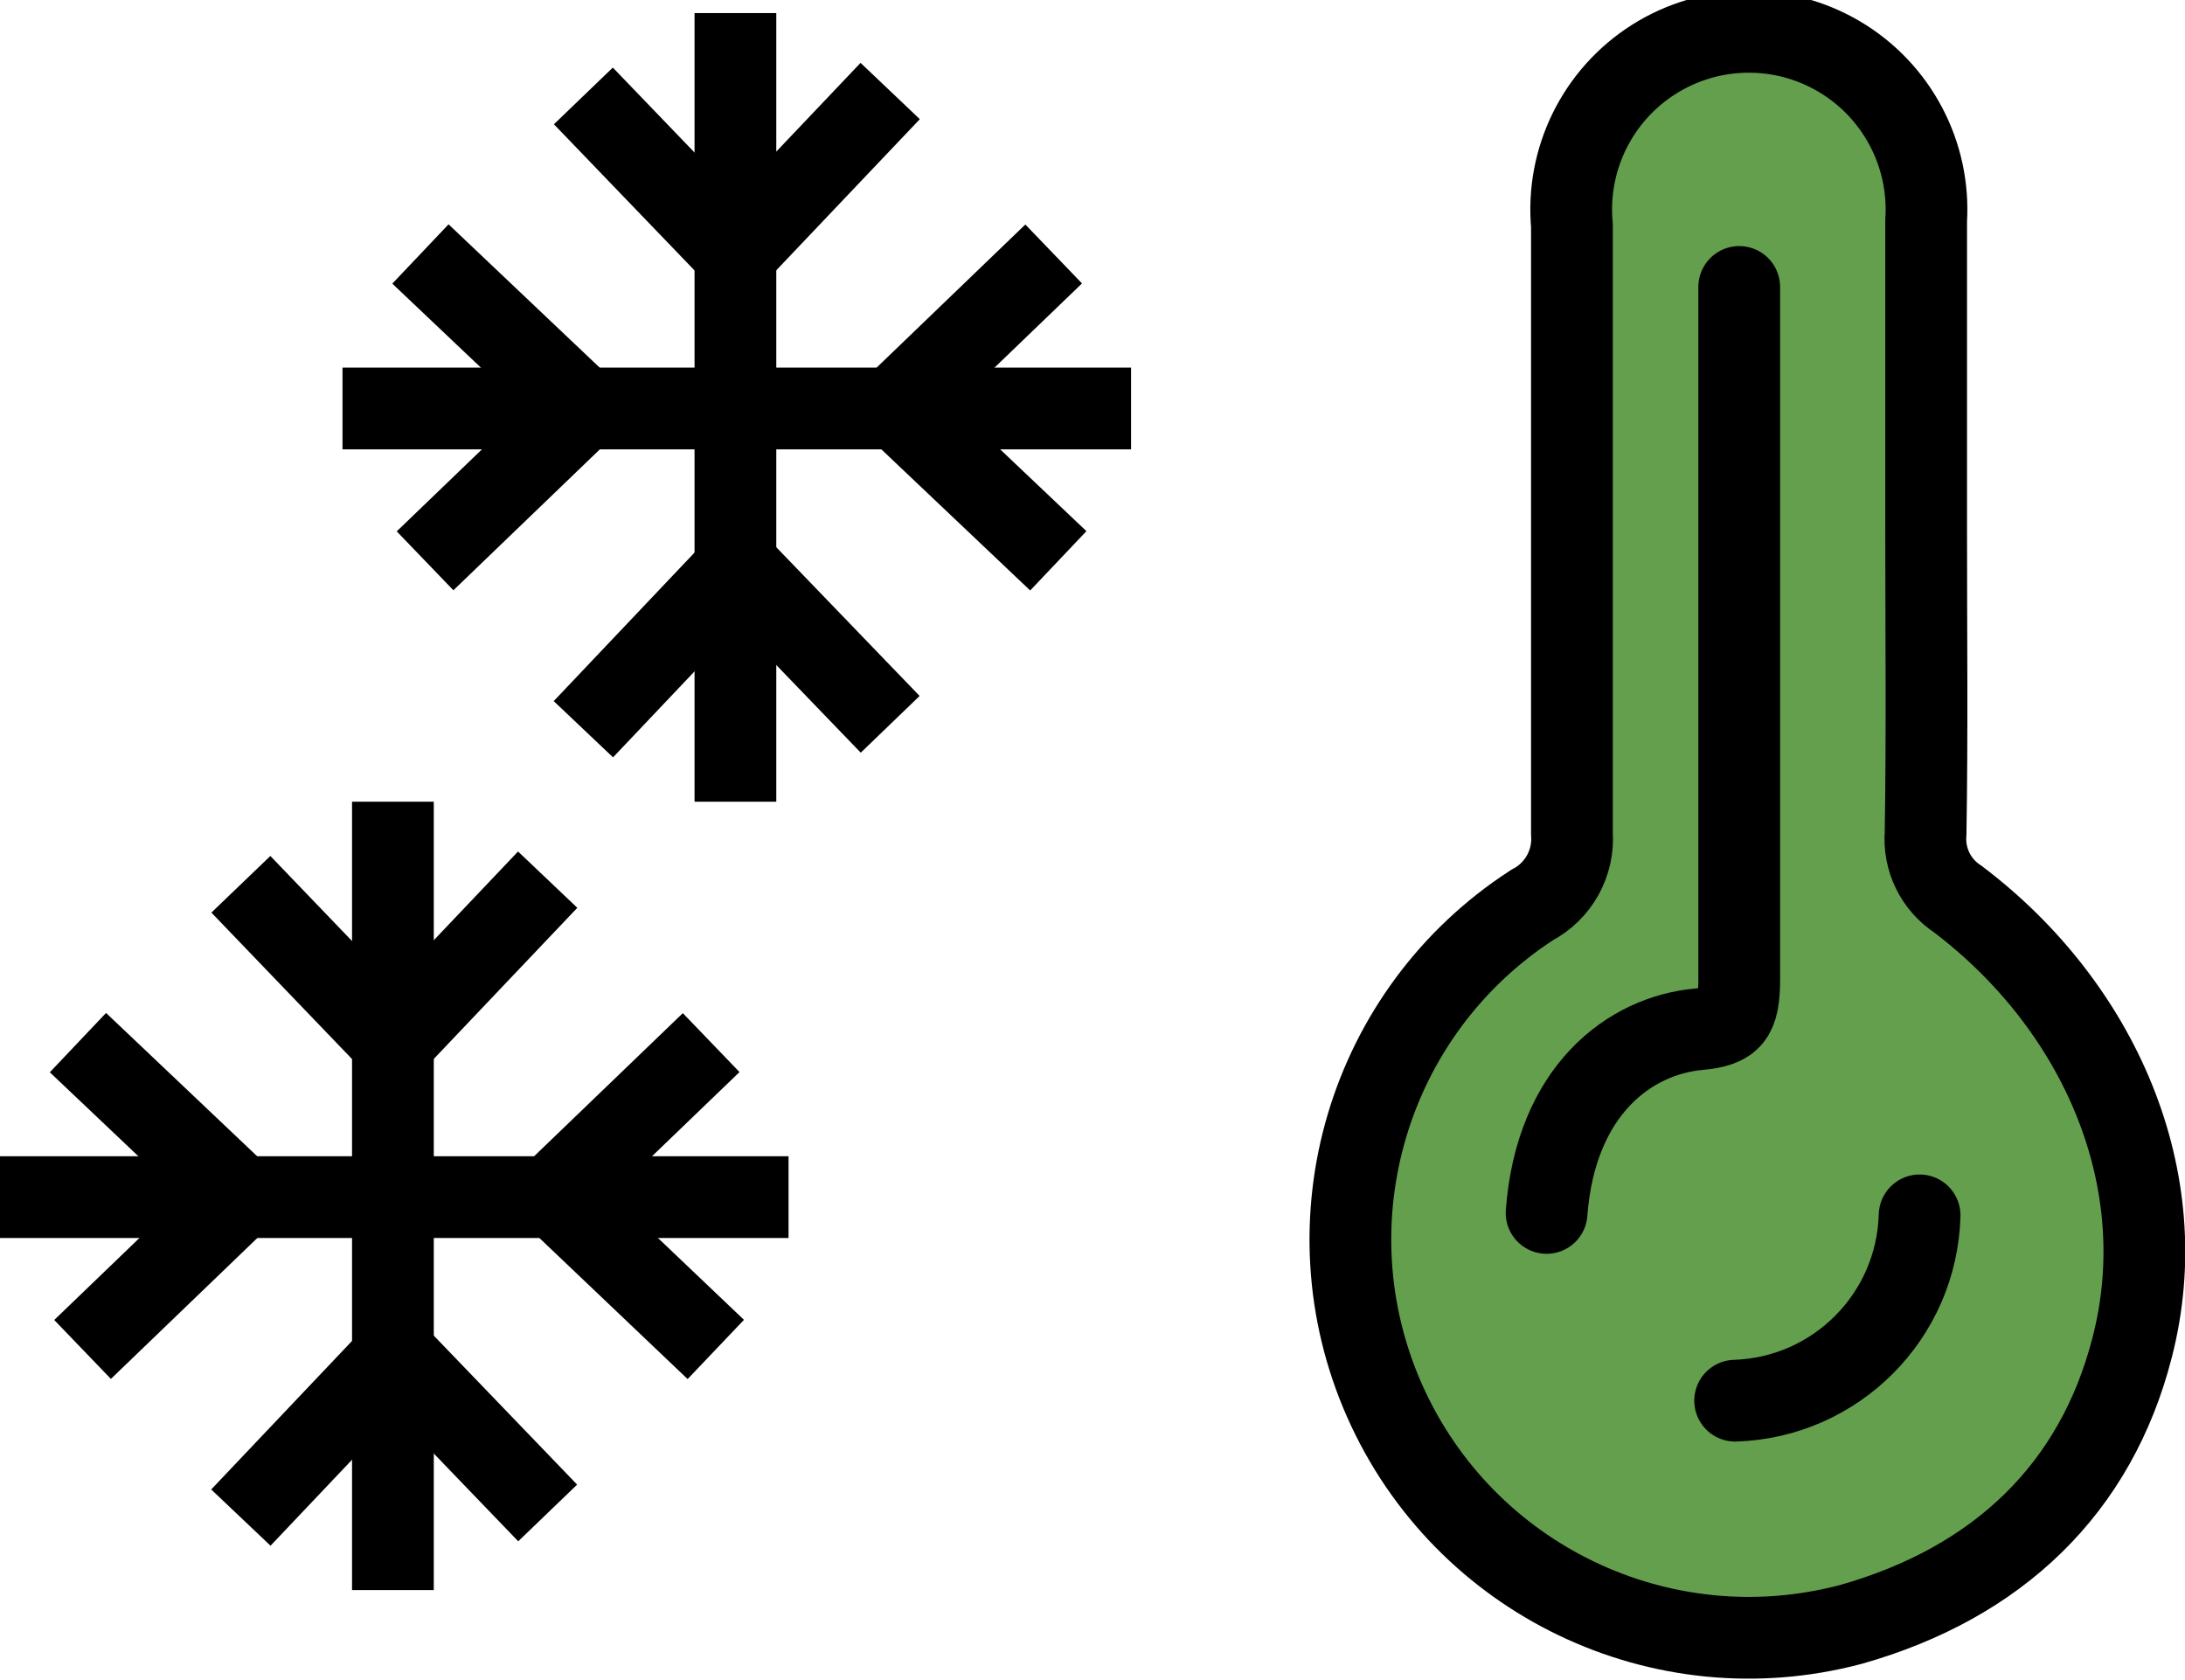
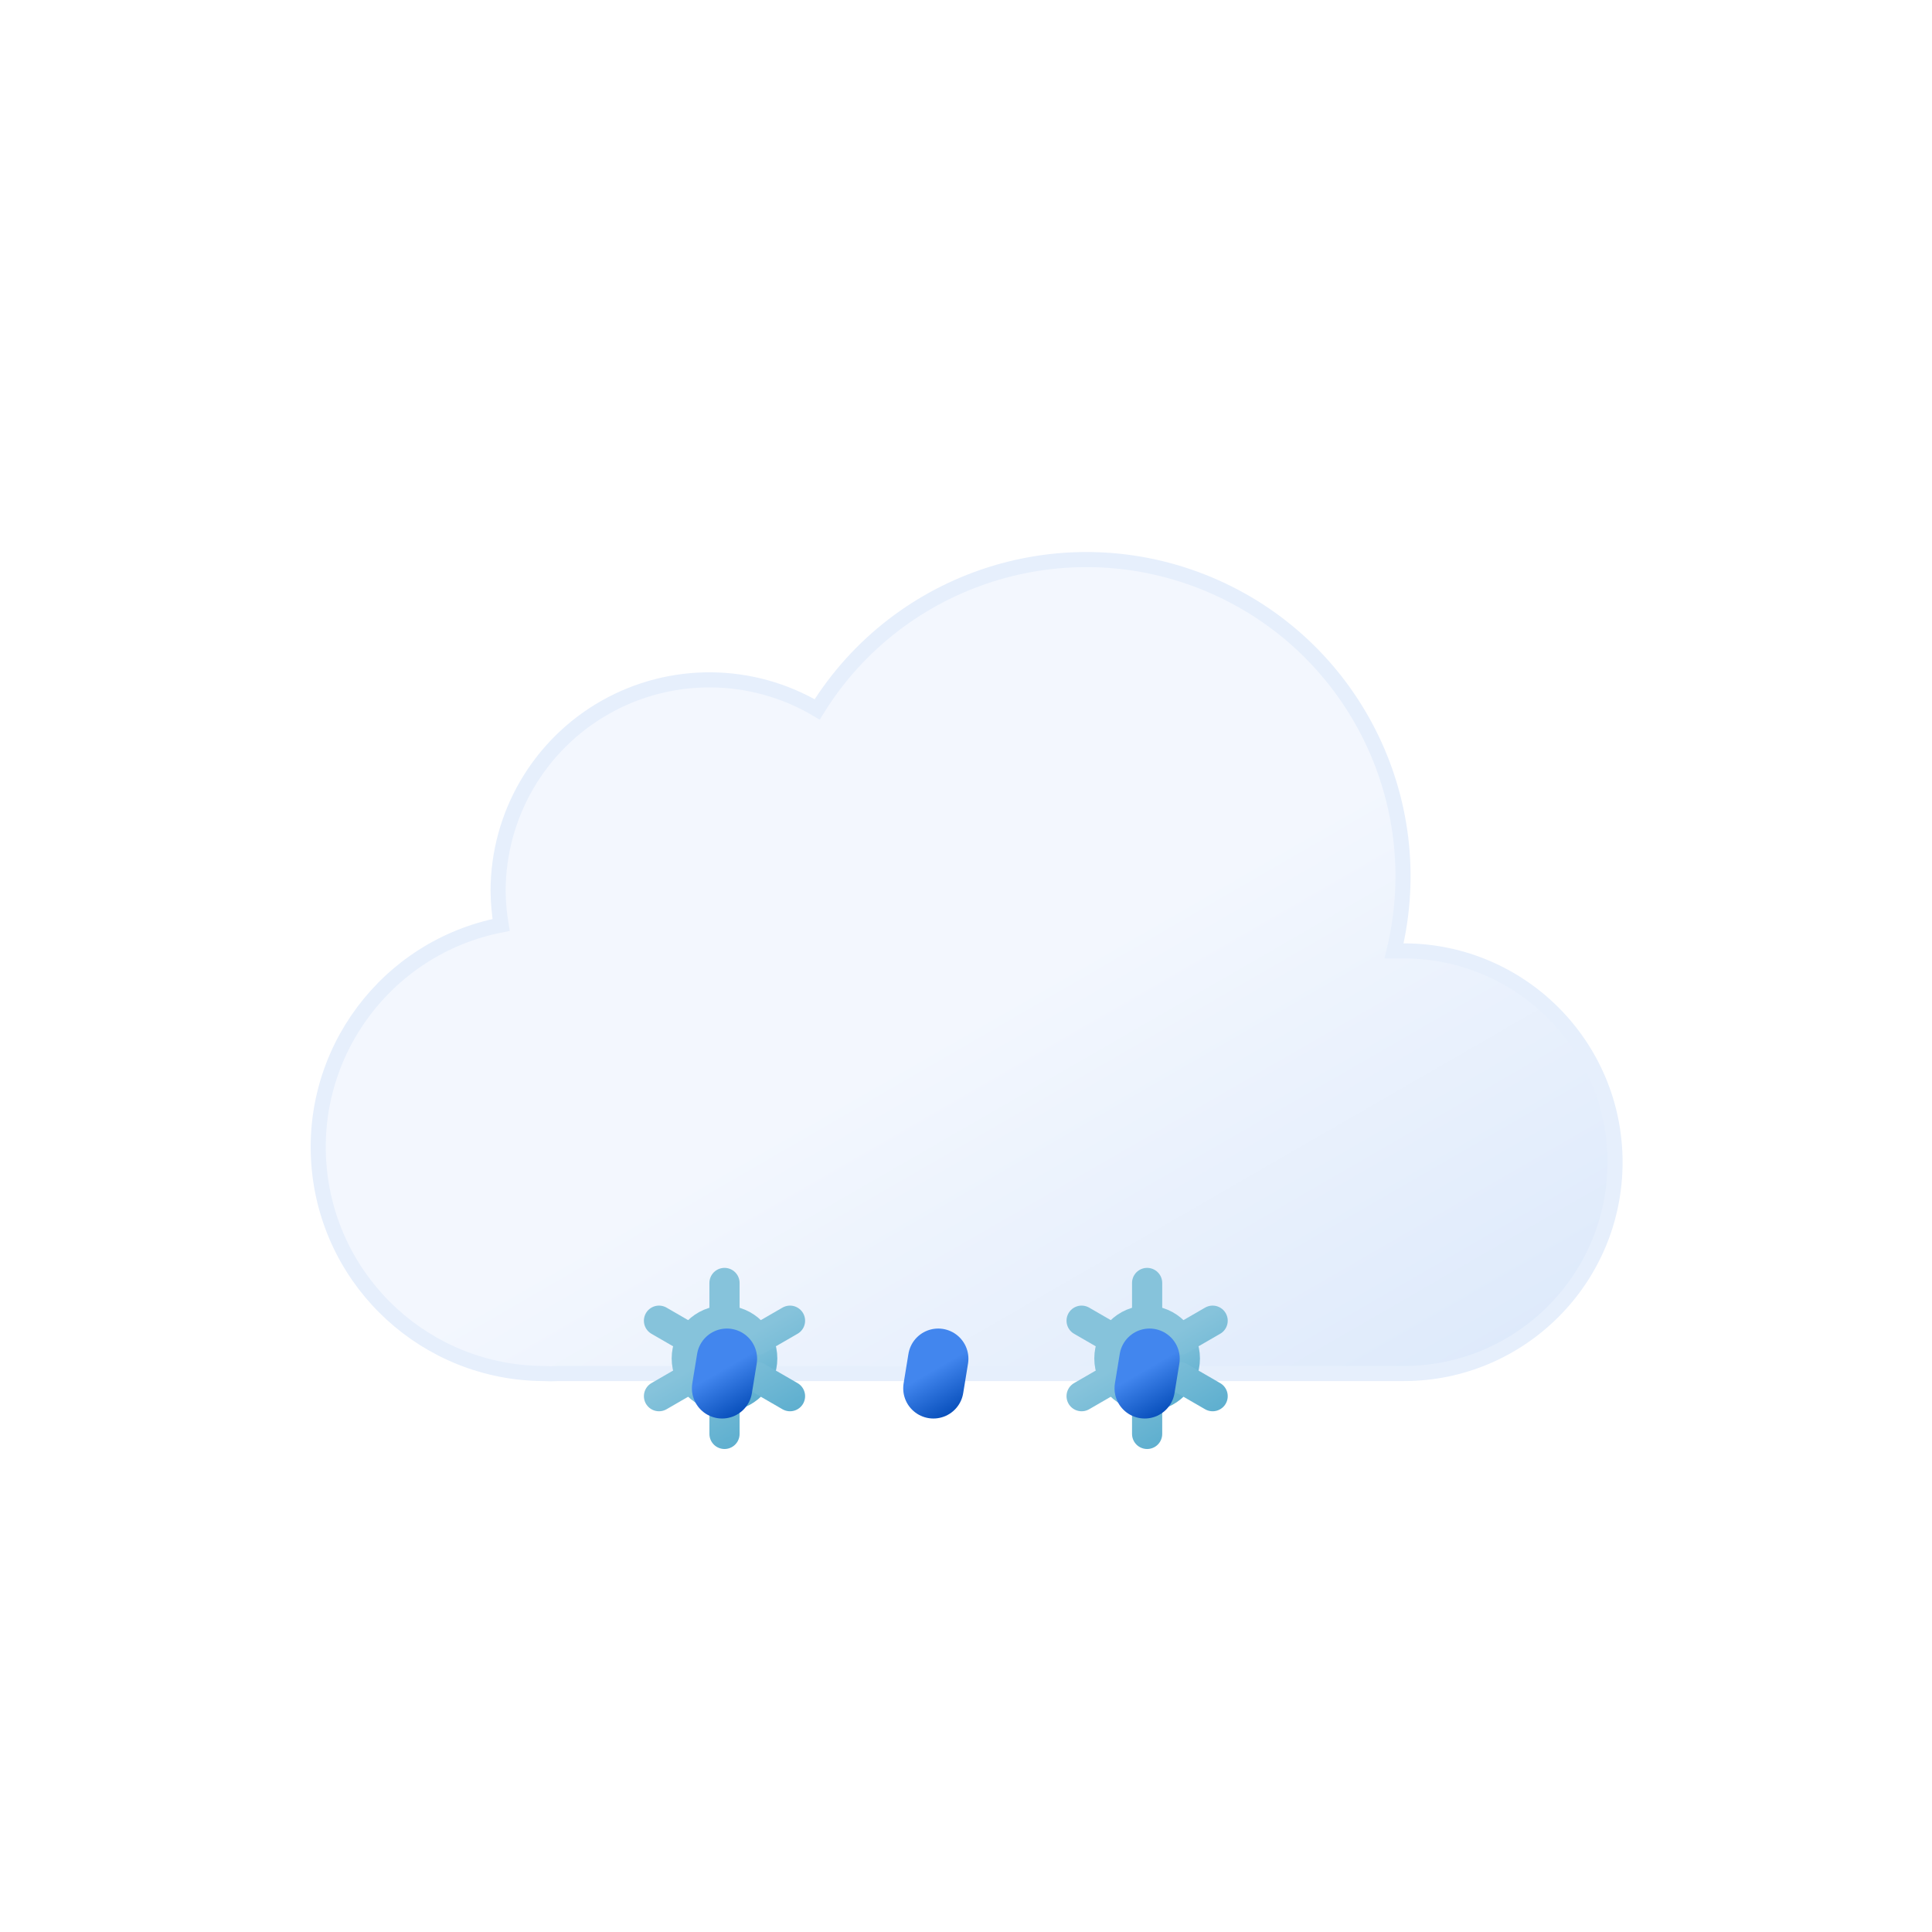
- <svg xmlns="http://www.w3.org/2000/svg" viewBox="0 0 80.19 61.64">
+ <svg xmlns="http://www.w3.org/2000/svg" xmlns:xlink="http://www.w3.org/1999/xlink" viewBox="0 0 64 64">
  <defs>
-     <style>.cls-1{fill:#649f4e;}.cls-2,.cls-3{fill:none;stroke:#000;stroke-miterlimit:10;stroke-width:3px;}.cls-3{stroke-linecap:round;}</style>
+     <linearGradient id="a" x1="22.56" y1="21.96" x2="39.2" y2="50.8" gradientUnits="userSpaceOnUse">
+       <stop offset="0" stop-color="#f3f7fe" />
+       <stop offset="0.45" stop-color="#f3f7fe" />
+       <stop offset="1" stop-color="#deeafb" />
+     </linearGradient>
+     <linearGradient id="b" x1="23.12" y1="43.48" x2="24.88" y2="46.52" gradientUnits="userSpaceOnUse">
+       <stop offset="0" stop-color="#86c3db" />
+       <stop offset="0.45" stop-color="#86c3db" />
+       <stop offset="1" stop-color="#5eafcf" />
+     </linearGradient>
+     <linearGradient id="c" x1="22.67" y1="42.69" x2="25.33" y2="47.31" xlink:href="#b" />
+     <linearGradient id="d" x1="37.12" y1="43.48" x2="38.88" y2="46.52" xlink:href="#b" />
+     <linearGradient id="e" x1="36.67" y1="42.69" x2="39.33" y2="47.31" xlink:href="#b" />
+     <linearGradient id="f" x1="23.31" y1="44.3" x2="24.69" y2="46.7" gradientUnits="userSpaceOnUse">
+       <stop offset="0" stop-color="#4286ee" />
+       <stop offset="0.45" stop-color="#4286ee" />
+       <stop offset="1" stop-color="#0950bc" />
+     </linearGradient>
+     <linearGradient id="g" x1="30.31" y1="44.3" x2="31.69" y2="46.7" xlink:href="#f" />
+     <linearGradient id="h" x1="37.31" y1="44.3" x2="38.69" y2="46.7" xlink:href="#f" />
  </defs>
-   <g id="Layer_2" data-name="Layer 2">
-     <g id="Layer_1-2" data-name="Layer 1">
-       <path class="cls-1" d="M70.69,19.51V8.1a6.52,6.52,0,1,0-13,.18c0,7.44,0,14.87,0,22.3a2.74,2.74,0,0,1-1.46,2.63,14.62,14.62,0,0,0,11.7,26.4c5.41-1.53,9-5,10.32-10.16C79.86,43.23,77,36.89,71.86,33a2.64,2.64,0,0,1-1.19-2.43C70.73,26.91,70.69,23.21,70.69,19.51Z" />
-       <polyline class="cls-2" points="8.84 55.69 14.51 49.71 20.1 55.52" />
-       <polyline class="cls-2" points="20.1 32.28 14.42 38.26 8.84 32.45" />
-       <line class="cls-2" x1="14.42" y1="29.42" x2="14.42" y2="58.35" />
-       <polyline class="cls-2" points="26.27 49.52 20.3 43.84 26.1 38.26" />
-       <polyline class="cls-2" points="2.86 38.26 8.84 43.93 3.03 49.52" />
-       <line class="cls-2" y1="43.93" x2="28.94" y2="43.93" />
-       <polyline class="cls-2" points="21.41 26.76 27.08 20.78 32.67 26.58" />
-       <polyline class="cls-2" points="32.67 3.34 26.99 9.32 21.41 3.52" />
-       <line class="cls-2" x1="26.99" y1="0.48" x2="26.99" y2="29.42" />
-       <polyline class="cls-2" points="38.84 20.58 32.86 14.91 38.67 9.32" />
-       <polyline class="cls-2" points="15.43 9.32 21.41 14.99 15.6 20.58" />
-       <line class="cls-2" x1="12.57" y1="14.99" x2="41.51" y2="14.99" />
-       <path class="cls-2" d="M70.69,19.51V8.1a6.52,6.52,0,1,0-13,.18c0,7.44,0,14.87,0,22.3a2.74,2.74,0,0,1-1.46,2.63,14.62,14.62,0,0,0,11.7,26.4c5.41-1.53,9-5,10.32-10.16C79.86,43.23,77,36.89,71.86,33a2.64,2.64,0,0,1-1.19-2.43C70.73,26.91,70.69,23.21,70.69,19.51Z" />
-       <path class="cls-3" d="M63.83,10.53V35.94c0,1.37-.28,1.72-1.49,1.83C59.82,38,57.1,40,56.76,44.51" />
-       <path class="cls-3" d="M63.68,51.4a7,7,0,0,0,6.77-6.8" />
-     </g>
+   <path d="M46.5,31.5l-.32,0a10.49,10.49,0,0,0-19.11-8,7,7,0,0,0-10.57,6,7.21,7.21,0,0,0,.1,1.14A7.5,7.5,0,0,0,18,45.5a4.19,4.19,0,0,0,.5,0v0h28a7,7,0,0,0,0-14Z" stroke="#e6effc" stroke-miterlimit="10" stroke-width="0.5" fill="url(#a)" />
+   <g>
+     <circle cx="24" cy="45" r="1.25" fill="none" stroke-miterlimit="10" stroke="url(#b)" />
+     <path d="M26.17,46.25l-1.09-.63m-2.16-1.24-1.09-.63M24,42.5v1.25m0,3.75V46.25m-1.08-.63-1.09.63m4.34-2.5-1.09.63" fill="none" stroke-linecap="round" stroke-miterlimit="10" stroke="url(#c)" />
+     <animateTransform attributeName="transform" type="translate" additive="sum" values="1 -6; -1 12" begin="-2s" dur="4s" repeatCount="indefinite" />
+     <animateTransform attributeName="transform" type="rotate" additive="sum" values="0 24 45; 360 24 45" dur="9s" repeatCount="indefinite" />
+     <animate attributeName="opacity" values="0;1;1;1;0" begin="-2s" dur="4s" repeatCount="indefinite" />
  </g>
+   <g>
+     <circle cx="38" cy="45" r="1.25" fill="none" stroke-miterlimit="10" stroke="url(#d)" />
+     <path d="M40.17,46.25l-1.09-.63m-2.16-1.24-1.09-.63M38,42.5v1.25m0,3.75V46.25m-1.08-.63-1.09.63m4.34-2.5-1.09.63" fill="none" stroke-linecap="round" stroke-miterlimit="10" stroke="url(#e)" />
+     <animateTransform attributeName="transform" type="translate" additive="sum" values="1 -6; -1 12" begin="-1s" dur="4s" repeatCount="indefinite" />
+     <animateTransform attributeName="transform" type="rotate" additive="sum" values="0 38 45; 360 38 45" dur="9s" repeatCount="indefinite" />
+     <animate attributeName="opacity" values="0;1;1;1;0" begin="-1s" dur="4s" repeatCount="indefinite" />
+   </g>
+   <line x1="24.08" y1="45.01" x2="23.92" y2="45.99" fill="none" stroke-linecap="round" stroke-miterlimit="10" stroke-width="2" stroke="url(#f)">
+     <animateTransform attributeName="transform" type="translate" values="1 -5; -2 10" dur="1.5s" repeatCount="indefinite" />
+     <animate attributeName="opacity" values="0;1;1;0" dur="1.5s" repeatCount="indefinite" />
+   </line>
+   <line x1="31.08" y1="45.01" x2="30.92" y2="45.99" fill="none" stroke-linecap="round" stroke-miterlimit="10" stroke-width="2" stroke="url(#g)">
+     <animateTransform attributeName="transform" type="translate" begin="-0.5s" values="1 -5; -2 10" dur="1.5s" repeatCount="indefinite" />
+     <animate attributeName="opacity" begin="-0.5s" values="0;1;1;0" dur="1.5s" repeatCount="indefinite" />
+   </line>
+   <line x1="38.08" y1="45.01" x2="37.92" y2="45.99" fill="none" stroke-linecap="round" stroke-miterlimit="10" stroke-width="2" stroke="url(#h)">
+     <animateTransform attributeName="transform" type="translate" begin="-1s" values="1 -5; -2 10" dur="1.5s" repeatCount="indefinite" />
+     <animate attributeName="opacity" begin="-1s" values="0;1;1;0" dur="1.5s" repeatCount="indefinite" />
+   </line>
</svg>
